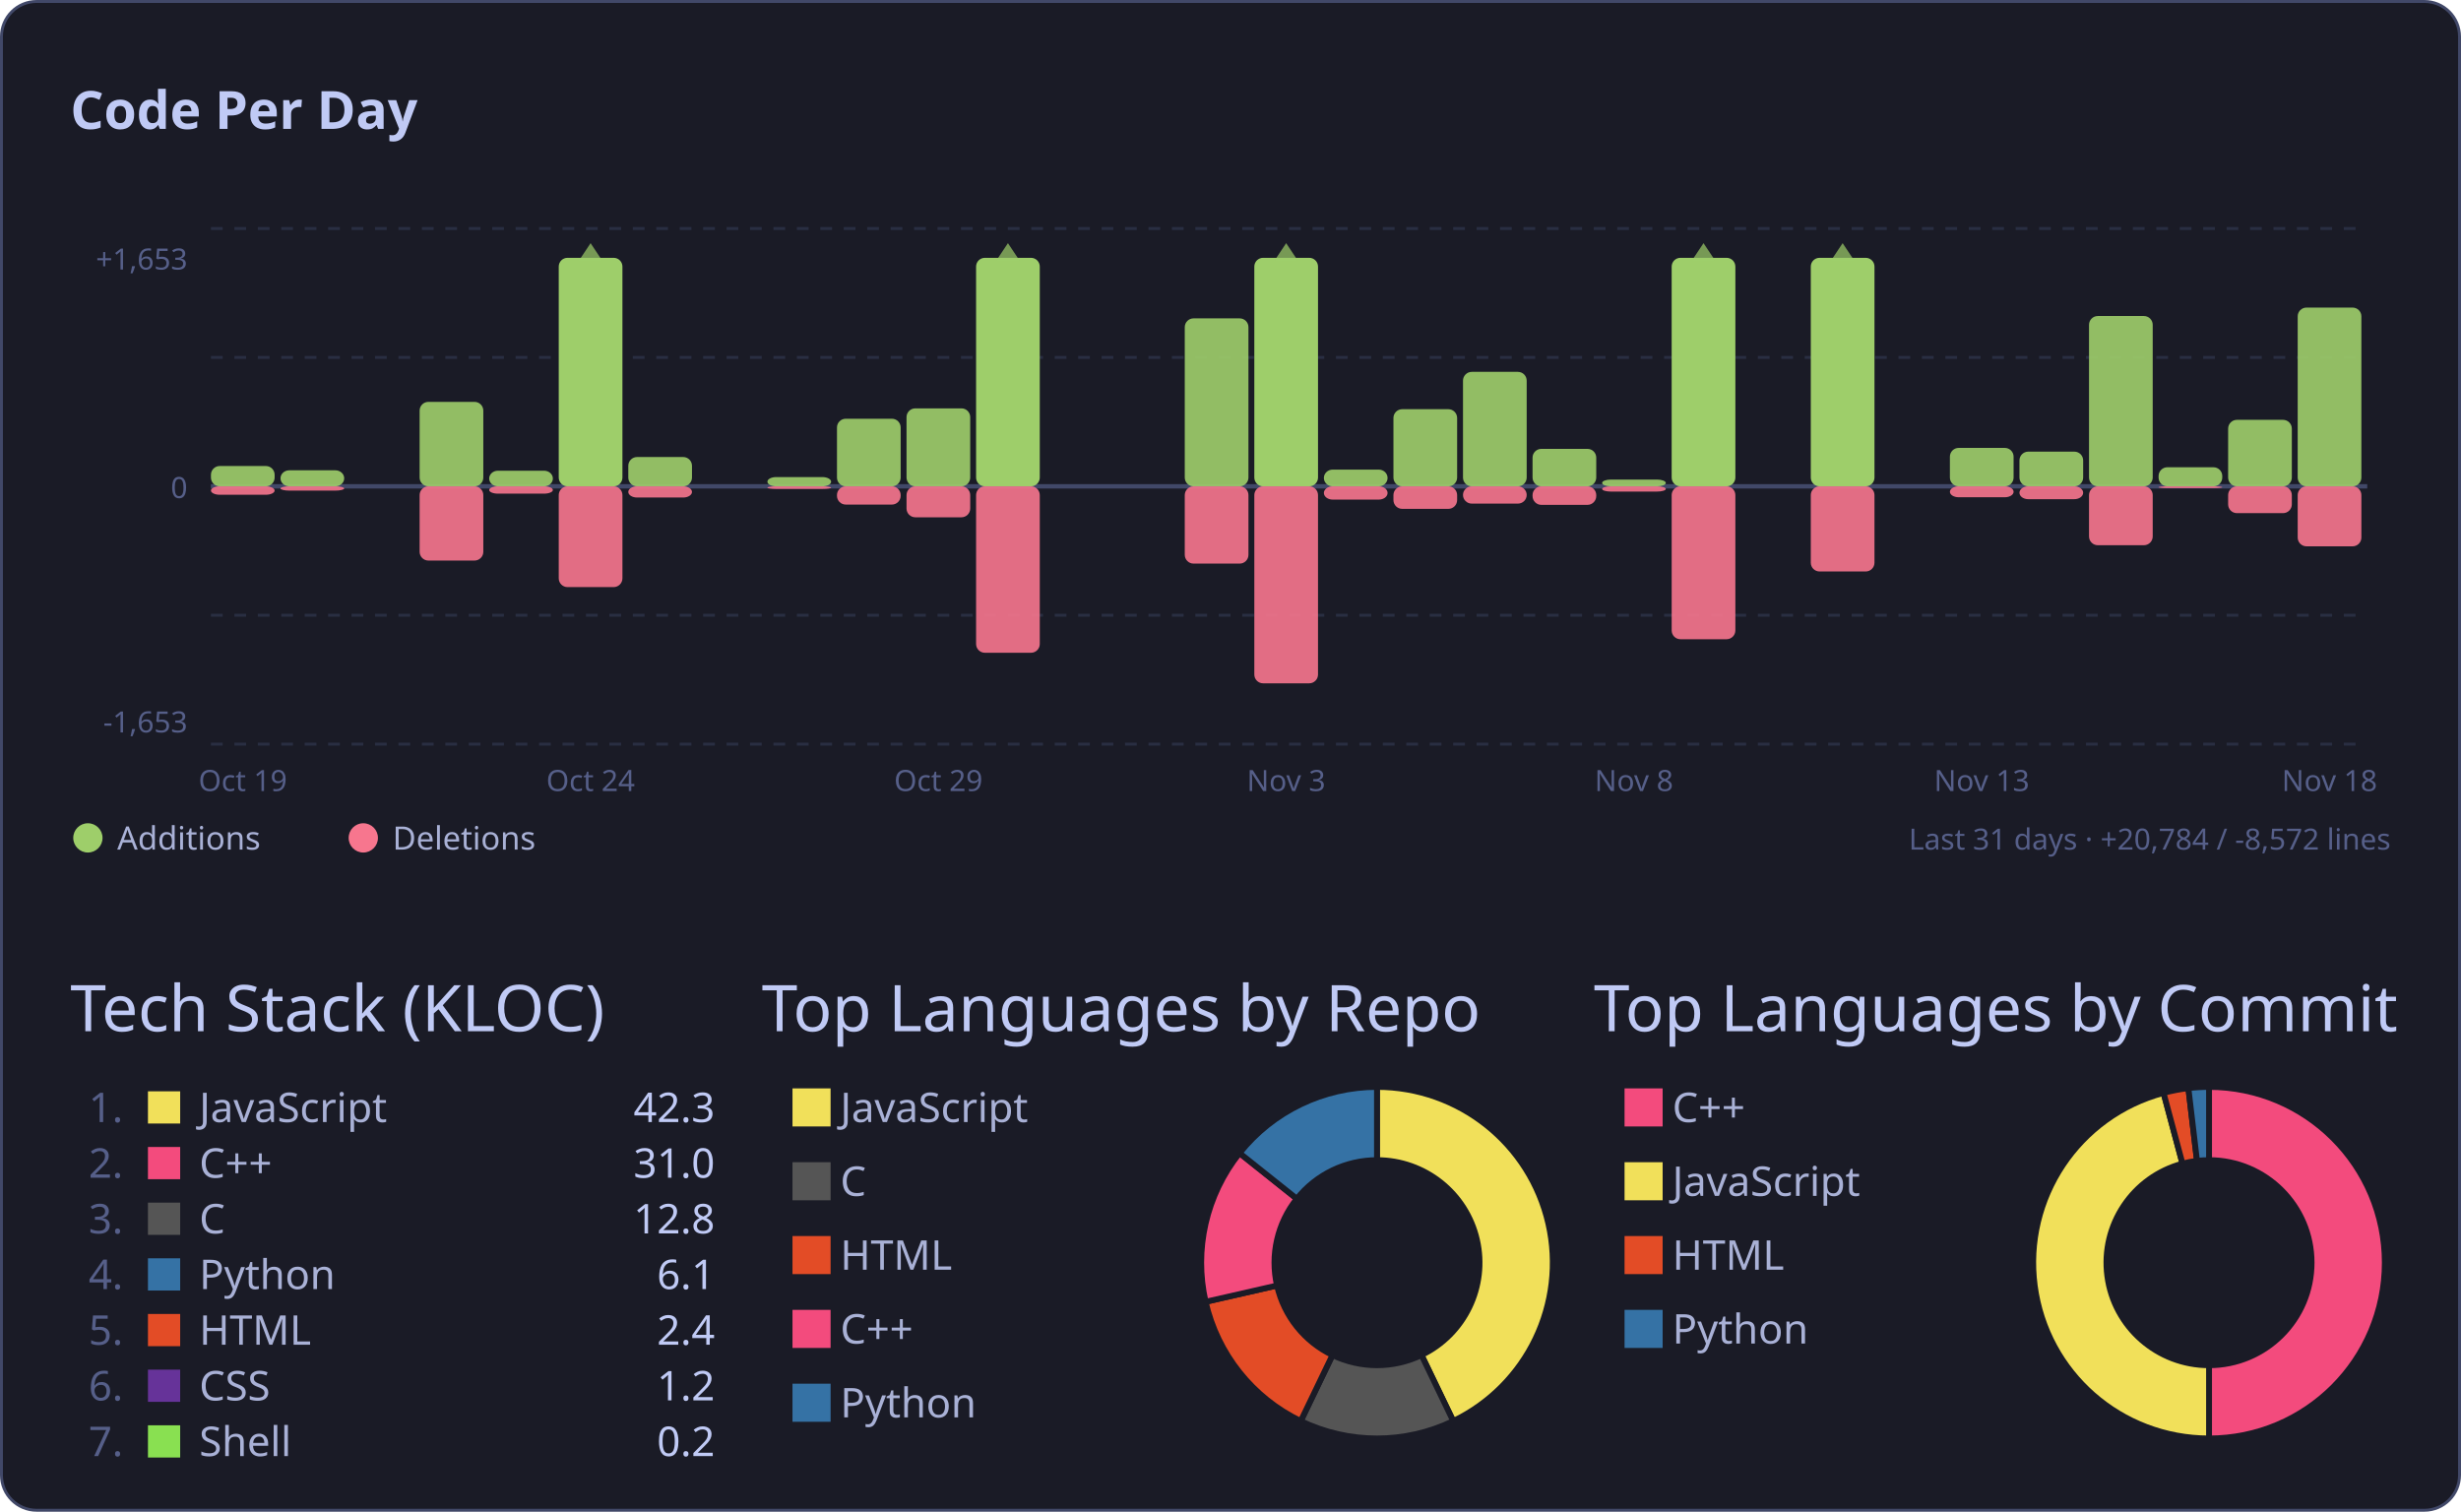
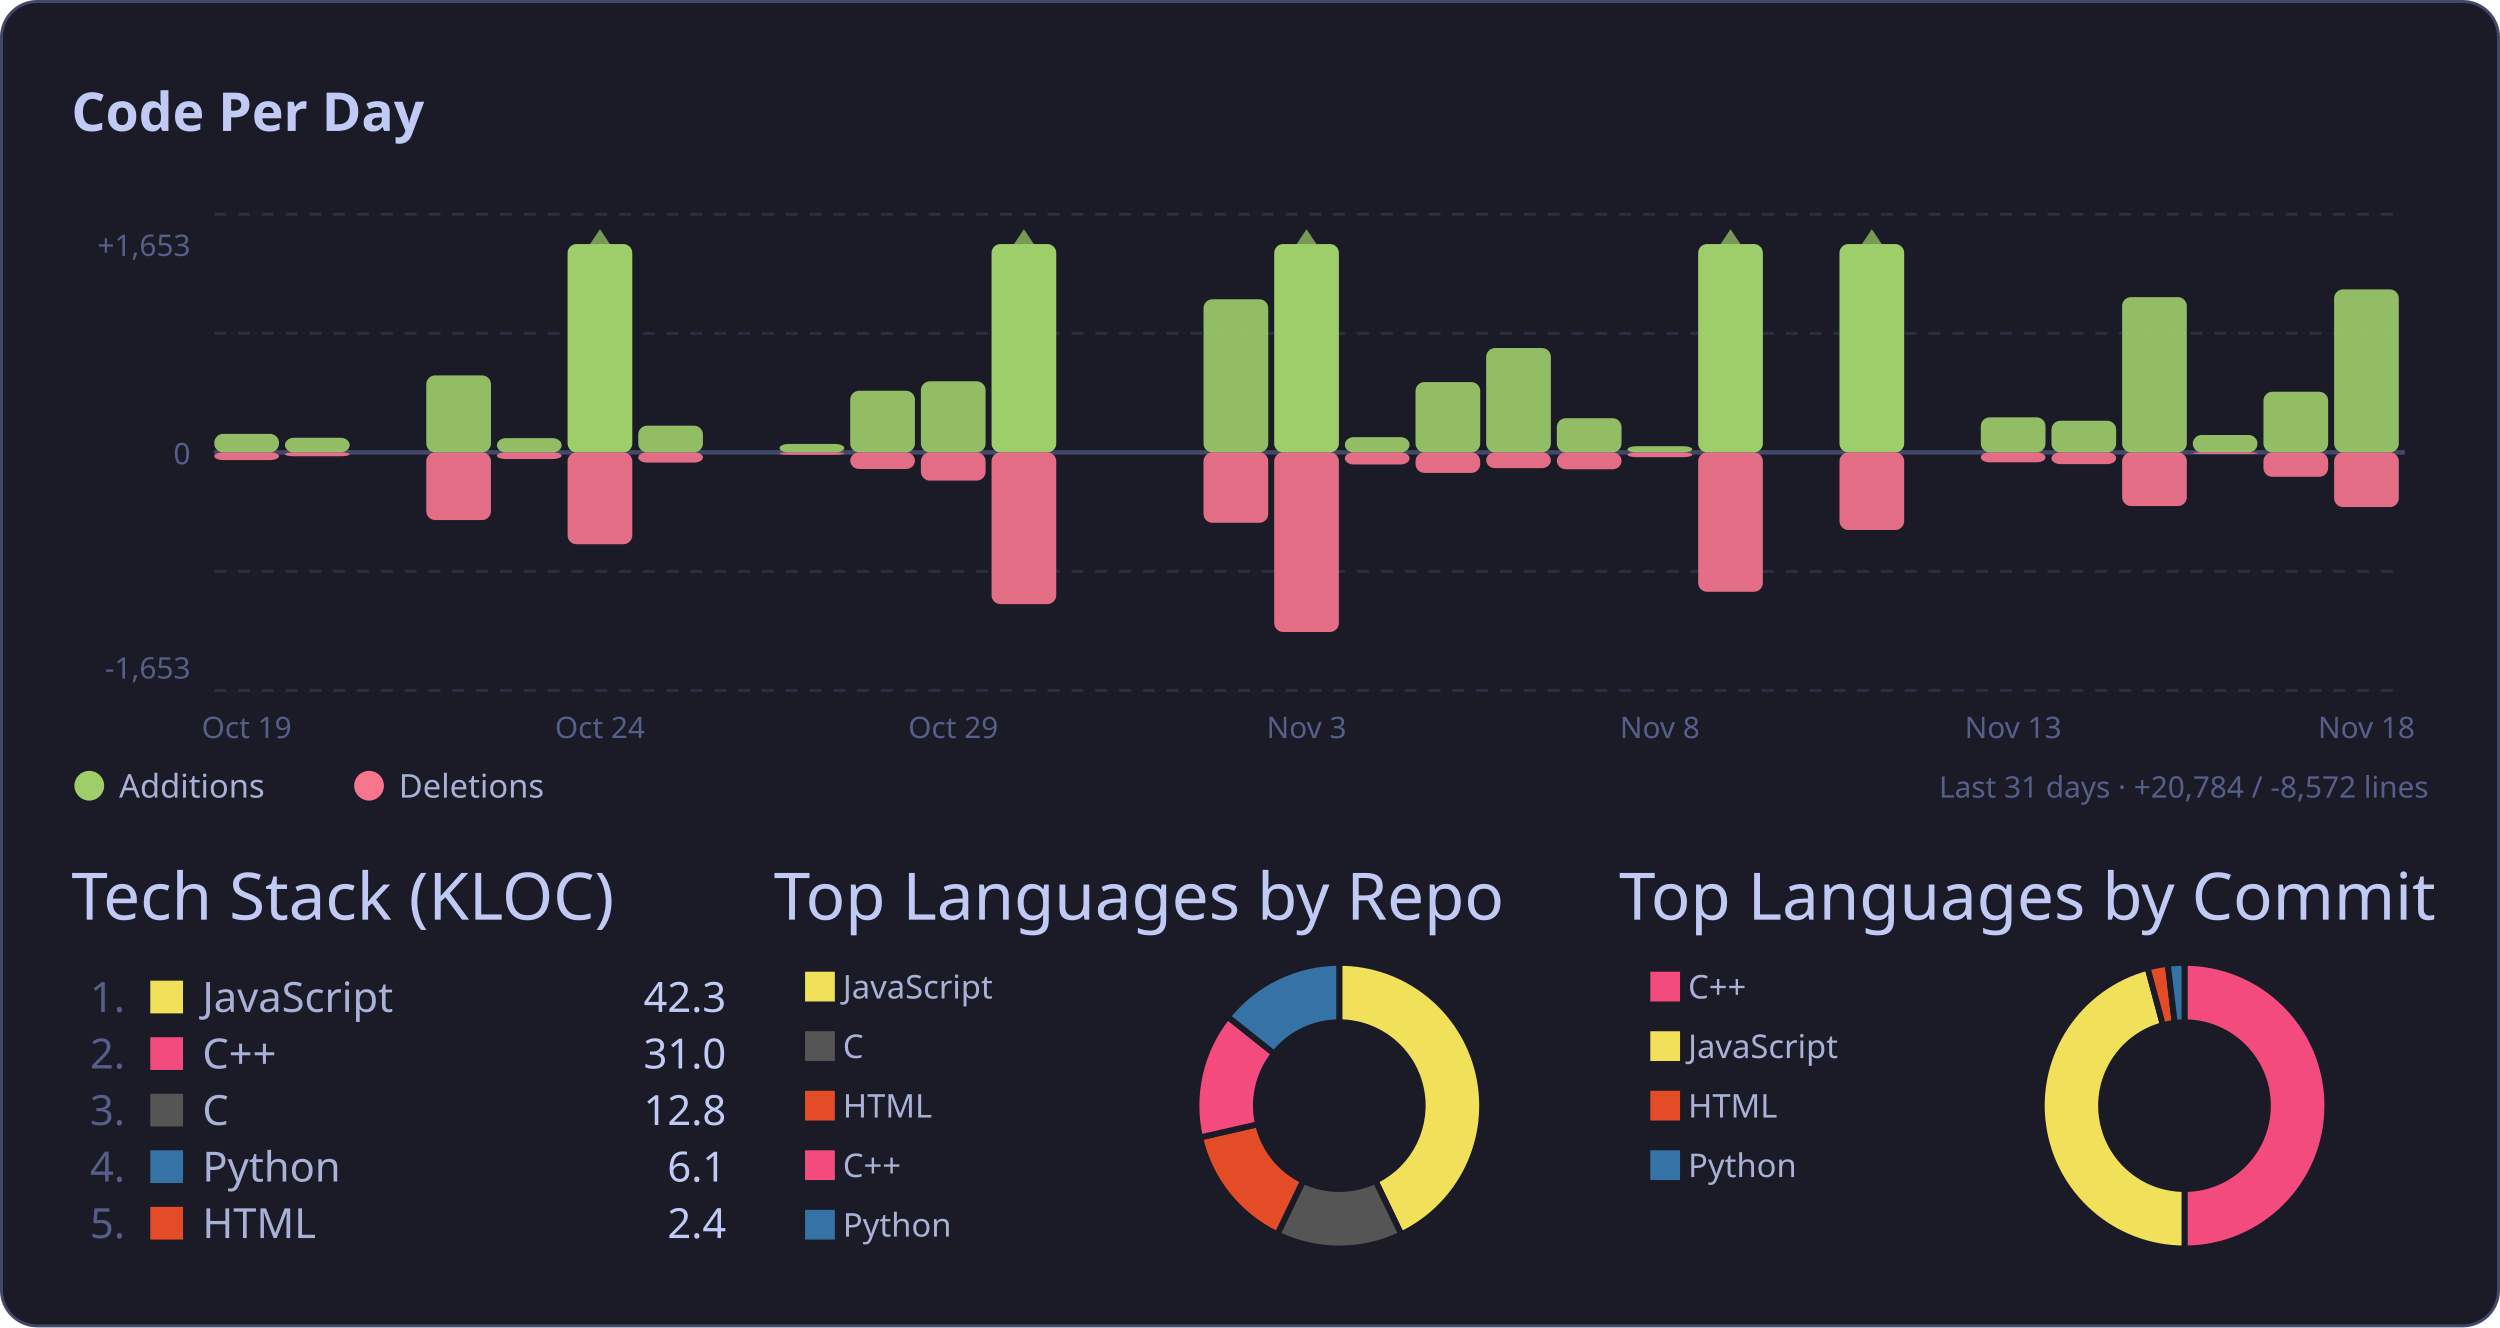
- <svg xmlns="http://www.w3.org/2000/svg" width="840" height="516" viewBox="0 0 840 516">
+ <svg xmlns="http://www.w3.org/2000/svg" width="840" height="446" viewBox="0 0 840 446">
  <style>
      @keyframes fadeInUp {
        from { opacity: 0; transform: translateY(12px); }
        to   { opacity: 1; transform: translateY(0); }
      }
      .cpd-header  { animation: fadeInUp 0.5s ease both; }
      .cpd-chart   { animation: fadeInUp 0.5s ease 0.15s both; }
      .cpd-legend  { animation: fadeInUp 0.5s ease 0.3s both; }
      .cpd-stack   { animation: fadeInUp 0.5s ease 0.45s both; }
    </style>
-   <rect x="0.5" y="0.5" width="839" height="515" rx="12" fill="#1a1b26" stroke="#414868" stroke-width="1" />
+   <rect x="0.5" y="0.5" width="839" height="445" rx="12" fill="#1a1b26" stroke="#414868" stroke-width="1" />
  <g class="cpd-header">
    <text x="24" y="44" fill="#c0caf5" font-size="18" font-family="'Segoe UI', sans-serif" font-weight="700">Code Per Day</text>
  </g>
  <g class="cpd-chart">
-     <line x1="72" y1="78" x2="808" y2="78" stroke="#292e42" stroke-width="1" stroke-dasharray="4,4" />
-     <line x1="72" y1="122" x2="808" y2="122" stroke="#292e42" stroke-width="1" stroke-dasharray="4,4" />
-     <line x1="72" y1="166" x2="808" y2="166" stroke="#292e42" stroke-width="1" stroke-dasharray="4,4" />
-     <line x1="72" y1="210" x2="808" y2="210" stroke="#292e42" stroke-width="1" stroke-dasharray="4,4" />
-     <line x1="72" y1="254" x2="808" y2="254" stroke="#292e42" stroke-width="1" stroke-dasharray="4,4" />
-     <line x1="72" y1="166" x2="808" y2="166" stroke="#414868" stroke-width="1.5" />
-     <text x="64" y="92" fill="#565f89" font-size="10" font-family="'Segoe UI', sans-serif" text-anchor="end">+1,653</text>
-     <text x="64" y="250" fill="#565f89" font-size="10" font-family="'Segoe UI', sans-serif" text-anchor="end">-1,653</text>
-     <text x="64" y="170" fill="#565f89" font-size="10" font-family="'Segoe UI', sans-serif" text-anchor="end">0</text>
-     <rect x="72" y="159.064" width="21.742" height="6.936" fill="#9ece6a" rx="3" opacity="0.9" />
-     <rect x="72" y="166" width="21.742" height="2.878" fill="#f7768e" rx="3" opacity="0.9" />
-     <rect x="95.742" y="160.526" width="21.742" height="5.474" fill="#9ece6a" rx="3" opacity="0.9" />
-     <rect x="95.742" y="166" width="21.742" height="1.463" fill="#f7768e" rx="3" opacity="0.9" />
-     <rect x="143.226" y="137.169" width="21.742" height="28.831" fill="#9ece6a" rx="3" opacity="0.9" />
-     <rect x="143.226" y="166" width="21.742" height="25.339" fill="#f7768e" rx="3" opacity="0.9" />
-     <rect x="166.968" y="160.668" width="21.742" height="5.332" fill="#9ece6a" rx="3" opacity="0.9" />
-     <rect x="166.968" y="166" width="21.742" height="2.501" fill="#f7768e" rx="3" opacity="0.9" />
-     <rect x="190.71" y="88" width="21.742" height="78" fill="#9ece6a" rx="3" opacity="1" />
-     <polygon points="197.581,89 205.581,89 201.581,83" fill="#9ece6a" opacity="0.7" />
-     <rect x="190.71" y="166" width="21.742" height="34.399" fill="#f7768e" rx="3" opacity="0.9" />
-     <rect x="214.452" y="155.996" width="21.742" height="10.004" fill="#9ece6a" rx="3" opacity="0.9" />
-     <rect x="214.452" y="166" width="21.742" height="3.822" fill="#f7768e" rx="3" opacity="0.9" />
-     <rect x="261.935" y="162.838" width="21.742" height="3.162" fill="#9ece6a" rx="3" opacity="0.9" />
-     <rect x="261.935" y="166" width="21.742" height="0.897" fill="#f7768e" rx="3" opacity="0.9" />
-     <rect x="285.677" y="142.926" width="21.742" height="23.074" fill="#9ece6a" rx="3" opacity="0.9" />
-     <rect x="285.677" y="166" width="21.742" height="6.229" fill="#f7768e" rx="3" opacity="0.9" />
-     <rect x="309.419" y="139.387" width="21.742" height="26.613" fill="#9ece6a" rx="3" opacity="0.9" />
-     <rect x="309.419" y="166" width="21.742" height="10.57" fill="#f7768e" rx="3" opacity="0.9" />
-     <rect x="333.161" y="88" width="21.742" height="78" fill="#9ece6a" rx="3" opacity="1" />
-     <polygon points="340.032,89 348.032,89 344.032,83" fill="#9ece6a" opacity="0.7" />
-     <rect x="333.161" y="166" width="21.742" height="56.813" fill="#f7768e" rx="3" opacity="0.9" />
-     <rect x="404.387" y="108.668" width="21.742" height="57.332" fill="#9ece6a" rx="3" opacity="0.9" />
-     <rect x="404.387" y="166" width="21.742" height="26.377" fill="#f7768e" rx="3" opacity="0.9" />
-     <rect x="428.129" y="88" width="21.742" height="78" fill="#9ece6a" rx="3" opacity="1" />
-     <polygon points="435,89 443,89 439,83" fill="#9ece6a" opacity="0.7" />
-     <rect x="428.129" y="166" width="21.742" height="67.241" fill="#f7768e" rx="3" opacity="0.9" />
-     <rect x="451.871" y="160.29" width="21.742" height="5.71" fill="#9ece6a" rx="3" opacity="0.9" />
-     <rect x="451.871" y="166" width="21.742" height="4.53" fill="#f7768e" rx="3" opacity="0.9" />
-     <rect x="475.613" y="139.67" width="21.742" height="26.33" fill="#9ece6a" rx="3" opacity="0.9" />
-     <rect x="475.613" y="166" width="21.742" height="7.691" fill="#f7768e" rx="3" opacity="0.9" />
-     <rect x="499.355" y="126.929" width="21.742" height="39.071" fill="#9ece6a" rx="3" opacity="0.9" />
-     <rect x="499.355" y="166" width="21.742" height="5.898" fill="#f7768e" rx="3" opacity="0.9" />
-     <rect x="523.097" y="153.212" width="21.742" height="12.788" fill="#9ece6a" rx="3" opacity="0.9" />
-     <rect x="523.097" y="166" width="21.742" height="6.323" fill="#f7768e" rx="3" opacity="0.9" />
-     <rect x="546.839" y="163.688" width="21.742" height="2.312" fill="#9ece6a" rx="3" opacity="0.9" />
-     <rect x="546.839" y="166" width="21.742" height="1.793" fill="#f7768e" rx="3" opacity="0.9" />
-     <rect x="570.581" y="88" width="21.742" height="78" fill="#9ece6a" rx="3" opacity="1" />
-     <polygon points="577.452,89 585.452,89 581.452,83" fill="#9ece6a" opacity="0.7" />
-     <rect x="570.581" y="166" width="21.742" height="52.189" fill="#f7768e" rx="3" opacity="0.9" />
-     <rect x="618.065" y="88" width="21.742" height="78" fill="#9ece6a" rx="3" opacity="1" />
-     <polygon points="624.935,89 632.935,89 628.935,83" fill="#9ece6a" opacity="0.7" />
-     <rect x="618.065" y="166" width="21.742" height="29.067" fill="#f7768e" rx="3" opacity="0.9" />
-     <rect x="665.548" y="152.882" width="21.742" height="13.118" fill="#9ece6a" rx="3" opacity="0.9" />
-     <rect x="665.548" y="166" width="21.742" height="3.728" fill="#f7768e" rx="3" opacity="0.9" />
-     <rect x="689.29" y="154.156" width="21.742" height="11.844" fill="#9ece6a" rx="3" opacity="0.9" />
-     <rect x="689.29" y="166" width="21.742" height="4.388" fill="#f7768e" rx="3" opacity="0.9" />
-     <rect x="713.032" y="107.866" width="21.742" height="58.134" fill="#9ece6a" rx="3" opacity="0.9" />
-     <rect x="713.032" y="166" width="21.742" height="20.102" fill="#f7768e" rx="3" opacity="0.9" />
-     <rect x="736.774" y="159.488" width="21.742" height="6.512" fill="#9ece6a" rx="3" opacity="0.9" />
-     <rect x="736.774" y="166" width="21.742" height="0.613" fill="#f7768e" rx="3" opacity="0.9" />
-     <rect x="760.516" y="143.303" width="21.742" height="22.697" fill="#9ece6a" rx="3" opacity="0.9" />
-     <rect x="760.516" y="166" width="21.742" height="9.154" fill="#f7768e" rx="3" opacity="0.9" />
-     <rect x="784.258" y="104.987" width="21.742" height="61.013" fill="#9ece6a" rx="3" opacity="0.9" />
-     <rect x="784.258" y="166" width="21.742" height="20.479" fill="#f7768e" rx="3" opacity="0.9" />
-     <text x="82.871" y="270" fill="#565f89" font-size="10" font-family="'Segoe UI', sans-serif" text-anchor="middle">Oct 19</text>
-     <text x="201.581" y="270" fill="#565f89" font-size="10" font-family="'Segoe UI', sans-serif" text-anchor="middle">Oct 24</text>
-     <text x="320.29" y="270" fill="#565f89" font-size="10" font-family="'Segoe UI', sans-serif" text-anchor="middle">Oct 29</text>
-     <text x="439" y="270" fill="#565f89" font-size="10" font-family="'Segoe UI', sans-serif" text-anchor="middle">Nov 3</text>
-     <text x="557.71" y="270" fill="#565f89" font-size="10" font-family="'Segoe UI', sans-serif" text-anchor="middle">Nov 8</text>
-     <text x="676.419" y="270" fill="#565f89" font-size="10" font-family="'Segoe UI', sans-serif" text-anchor="middle">Nov 13</text>
-     <text x="795.129" y="270" fill="#565f89" font-size="10" font-family="'Segoe UI', sans-serif" text-anchor="middle">Nov 18</text>
+     <line x1="72" y1="72" x2="808" y2="72" stroke="#292e42" stroke-width="1" stroke-dasharray="4,4" />
+     <line x1="72" y1="112" x2="808" y2="112" stroke="#292e42" stroke-width="1" stroke-dasharray="4,4" />
+     <line x1="72" y1="152" x2="808" y2="152" stroke="#292e42" stroke-width="1" stroke-dasharray="4,4" />
+     <line x1="72" y1="192" x2="808" y2="192" stroke="#292e42" stroke-width="1" stroke-dasharray="4,4" />
+     <line x1="72" y1="232" x2="808" y2="232" stroke="#292e42" stroke-width="1" stroke-dasharray="4,4" />
+     <line x1="72" y1="152" x2="808" y2="152" stroke="#414868" stroke-width="1.5" />
+     <text x="64" y="86" fill="#565f89" font-size="10" font-family="'Segoe UI', sans-serif" text-anchor="end">+1,653</text>
+     <text x="64" y="228" fill="#565f89" font-size="10" font-family="'Segoe UI', sans-serif" text-anchor="end">-1,653</text>
+     <text x="64" y="156" fill="#565f89" font-size="10" font-family="'Segoe UI', sans-serif" text-anchor="end">0</text>
+     <rect x="72" y="145.775" width="21.742" height="6.225" fill="#9ece6a" rx="3" opacity="0.9" />
+     <rect x="72" y="152" width="21.742" height="2.583" fill="#f7768e" rx="3" opacity="0.9" />
+     <rect x="95.742" y="147.088" width="21.742" height="4.912" fill="#9ece6a" rx="3" opacity="0.9" />
+     <rect x="95.742" y="152" width="21.742" height="1.313" fill="#f7768e" rx="3" opacity="0.9" />
+     <rect x="143.226" y="126.126" width="21.742" height="25.874" fill="#9ece6a" rx="3" opacity="0.9" />
+     <rect x="143.226" y="152" width="21.742" height="22.74" fill="#f7768e" rx="3" opacity="0.9" />
+     <rect x="166.968" y="147.215" width="21.742" height="4.785" fill="#9ece6a" rx="3" opacity="0.9" />
+     <rect x="166.968" y="152" width="21.742" height="2.244" fill="#f7768e" rx="3" opacity="0.9" />
+     <rect x="190.71" y="82" width="21.742" height="70" fill="#9ece6a" rx="3" opacity="1" />
+     <polygon points="197.581,83 205.581,83 201.581,77" fill="#9ece6a" opacity="0.7" />
+     <rect x="190.71" y="152" width="21.742" height="30.871" fill="#f7768e" rx="3" opacity="0.9" />
+     <rect x="214.452" y="143.022" width="21.742" height="8.978" fill="#9ece6a" rx="3" opacity="0.9" />
+     <rect x="214.452" y="152" width="21.742" height="3.43" fill="#f7768e" rx="3" opacity="0.9" />
+     <rect x="261.935" y="149.163" width="21.742" height="2.837" fill="#9ece6a" rx="3" opacity="0.9" />
+     <rect x="261.935" y="152" width="21.742" height="0.805" fill="#f7768e" rx="3" opacity="0.9" />
+     <rect x="285.677" y="131.292" width="21.742" height="20.708" fill="#9ece6a" rx="3" opacity="0.9" />
+     <rect x="285.677" y="152" width="21.742" height="5.59" fill="#f7768e" rx="3" opacity="0.9" />
+     <rect x="309.419" y="128.116" width="21.742" height="23.884" fill="#9ece6a" rx="3" opacity="0.9" />
+     <rect x="309.419" y="152" width="21.742" height="9.486" fill="#f7768e" rx="3" opacity="0.9" />
+     <rect x="333.161" y="82" width="21.742" height="70" fill="#9ece6a" rx="3" opacity="1" />
+     <polygon points="340.032,83 348.032,83 344.032,77" fill="#9ece6a" opacity="0.7" />
+     <rect x="333.161" y="152" width="21.742" height="50.986" fill="#f7768e" rx="3" opacity="0.9" />
+     <rect x="404.387" y="100.548" width="21.742" height="51.452" fill="#9ece6a" rx="3" opacity="0.9" />
+     <rect x="404.387" y="152" width="21.742" height="23.672" fill="#f7768e" rx="3" opacity="0.9" />
+     <rect x="428.129" y="82" width="21.742" height="70" fill="#9ece6a" rx="3" opacity="1" />
+     <polygon points="435,83 443,83 439,77" fill="#9ece6a" opacity="0.7" />
+     <rect x="428.129" y="152" width="21.742" height="60.345" fill="#f7768e" rx="3" opacity="0.9" />
+     <rect x="451.871" y="146.876" width="21.742" height="5.124" fill="#9ece6a" rx="3" opacity="0.9" />
+     <rect x="451.871" y="152" width="21.742" height="4.065" fill="#f7768e" rx="3" opacity="0.9" />
+     <rect x="475.613" y="128.37" width="21.742" height="23.63" fill="#9ece6a" rx="3" opacity="0.9" />
+     <rect x="475.613" y="152" width="21.742" height="6.903" fill="#f7768e" rx="3" opacity="0.9" />
+     <rect x="499.355" y="116.936" width="21.742" height="35.064" fill="#9ece6a" rx="3" opacity="0.9" />
+     <rect x="499.355" y="152" width="21.742" height="5.293" fill="#f7768e" rx="3" opacity="0.9" />
+     <rect x="523.097" y="140.524" width="21.742" height="11.476" fill="#9ece6a" rx="3" opacity="0.9" />
+     <rect x="523.097" y="152" width="21.742" height="5.675" fill="#f7768e" rx="3" opacity="0.9" />
+     <rect x="546.839" y="149.925" width="21.742" height="2.075" fill="#9ece6a" rx="3" opacity="0.9" />
+     <rect x="546.839" y="152" width="21.742" height="1.609" fill="#f7768e" rx="3" opacity="0.9" />
+     <rect x="570.581" y="82" width="21.742" height="70" fill="#9ece6a" rx="3" opacity="1" />
+     <polygon points="577.452,83 585.452,83 581.452,77" fill="#9ece6a" opacity="0.7" />
+     <rect x="570.581" y="152" width="21.742" height="46.836" fill="#f7768e" rx="3" opacity="0.9" />
+     <rect x="618.065" y="82" width="21.742" height="70" fill="#9ece6a" rx="3" opacity="1" />
+     <polygon points="624.935,83 632.935,83 628.935,77" fill="#9ece6a" opacity="0.7" />
+     <rect x="618.065" y="152" width="21.742" height="26.086" fill="#f7768e" rx="3" opacity="0.9" />
+     <rect x="665.548" y="140.227" width="21.742" height="11.773" fill="#9ece6a" rx="3" opacity="0.9" />
+     <rect x="665.548" y="152" width="21.742" height="3.345" fill="#f7768e" rx="3" opacity="0.9" />
+     <rect x="689.29" y="141.371" width="21.742" height="10.629" fill="#9ece6a" rx="3" opacity="0.9" />
+     <rect x="689.29" y="152" width="21.742" height="3.938" fill="#f7768e" rx="3" opacity="0.9" />
+     <rect x="713.032" y="99.828" width="21.742" height="52.172" fill="#9ece6a" rx="3" opacity="0.9" />
+     <rect x="713.032" y="152" width="21.742" height="18.04" fill="#f7768e" rx="3" opacity="0.9" />
+     <rect x="736.774" y="146.156" width="21.742" height="5.844" fill="#9ece6a" rx="3" opacity="0.9" />
+     <rect x="736.774" y="152" width="21.742" height="0.551" fill="#f7768e" rx="3" opacity="0.9" />
+     <rect x="760.516" y="131.631" width="21.742" height="20.369" fill="#9ece6a" rx="3" opacity="0.9" />
+     <rect x="760.516" y="152" width="21.742" height="8.215" fill="#f7768e" rx="3" opacity="0.9" />
+     <rect x="784.258" y="97.245" width="21.742" height="54.755" fill="#9ece6a" rx="3" opacity="0.9" />
+     <rect x="784.258" y="152" width="21.742" height="18.379" fill="#f7768e" rx="3" opacity="0.9" />
+     <text x="82.871" y="248" fill="#565f89" font-size="10" font-family="'Segoe UI', sans-serif" text-anchor="middle">Oct 19</text>
+     <text x="201.581" y="248" fill="#565f89" font-size="10" font-family="'Segoe UI', sans-serif" text-anchor="middle">Oct 24</text>
+     <text x="320.29" y="248" fill="#565f89" font-size="10" font-family="'Segoe UI', sans-serif" text-anchor="middle">Oct 29</text>
+     <text x="439" y="248" fill="#565f89" font-size="10" font-family="'Segoe UI', sans-serif" text-anchor="middle">Nov 3</text>
+     <text x="557.71" y="248" fill="#565f89" font-size="10" font-family="'Segoe UI', sans-serif" text-anchor="middle">Nov 8</text>
+     <text x="676.419" y="248" fill="#565f89" font-size="10" font-family="'Segoe UI', sans-serif" text-anchor="middle">Nov 13</text>
+     <text x="795.129" y="248" fill="#565f89" font-size="10" font-family="'Segoe UI', sans-serif" text-anchor="middle">Nov 18</text>
  </g>
  <g class="cpd-legend">
-     <circle cx="30" cy="286" r="5" fill="#9ece6a" />
-     <text x="40" y="290" fill="#a9b1d6" font-size="11" font-family="'Segoe UI', sans-serif">Additions</text>
-     <circle cx="124" cy="286" r="5" fill="#f7768e" />
-     <text x="134" y="290" fill="#a9b1d6" font-size="11" font-family="'Segoe UI', sans-serif">Deletions</text>
-     <text x="816" y="290" fill="#565f89" font-size="10" font-family="'Segoe UI', sans-serif" text-anchor="end">Last 31 days · +20,784 / -8,572 lines</text>
+     <circle cx="30" cy="264" r="5" fill="#9ece6a" />
+     <text x="40" y="268" fill="#a9b1d6" font-size="11" font-family="'Segoe UI', sans-serif">Additions</text>
+     <circle cx="124" cy="264" r="5" fill="#f7768e" />
+     <text x="134" y="268" fill="#a9b1d6" font-size="11" font-family="'Segoe UI', sans-serif">Deletions</text>
+     <text x="816" y="268" fill="#565f89" font-size="10" font-family="'Segoe UI', sans-serif" text-anchor="end">Last 31 days · +20,784 / -8,572 lines</text>
  </g>
  <g class="cpd-stack">
-     <text x="24" y="352" fill="#c0caf5" font-size="22" font-family="'Segoe UI', Ubuntu, 'Helvetica Neue', sans-serif">Tech Stack (KLOC)</text>
-     <text x="42" y="383" fill="#565f89" font-size="14" text-anchor="end" font-family="'Segoe UI', Ubuntu, 'Helvetica Neue', sans-serif">1.</text>
-     <rect x="50" y="372" width="12" height="12" fill="#f1e05a" stroke="#1a1b26" stroke-width="1" />
-     <text x="68" y="383" fill="#a9b1d6" font-size="14" font-family="'Segoe UI', Ubuntu, 'Helvetica Neue', sans-serif">JavaScript</text>
-     <text x="244" y="383" fill="#c0caf5" font-size="14" text-anchor="end" font-family="'Segoe UI', Ubuntu, 'Helvetica Neue', sans-serif">42.3</text>
-     <text x="42" y="402" fill="#565f89" font-size="14" text-anchor="end" font-family="'Segoe UI', Ubuntu, 'Helvetica Neue', sans-serif">2.</text>
-     <rect x="50" y="391" width="12" height="12" fill="#f34b7d" stroke="#1a1b26" stroke-width="1" />
-     <text x="68" y="402" fill="#a9b1d6" font-size="14" font-family="'Segoe UI', Ubuntu, 'Helvetica Neue', sans-serif">C++</text>
-     <text x="244" y="402" fill="#c0caf5" font-size="14" text-anchor="end" font-family="'Segoe UI', Ubuntu, 'Helvetica Neue', sans-serif">31.0</text>
-     <text x="42" y="421" fill="#565f89" font-size="14" text-anchor="end" font-family="'Segoe UI', Ubuntu, 'Helvetica Neue', sans-serif">3.</text>
-     <rect x="50" y="410" width="12" height="12" fill="#555555" stroke="#1a1b26" stroke-width="1" />
-     <text x="68" y="421" fill="#a9b1d6" font-size="14" font-family="'Segoe UI', Ubuntu, 'Helvetica Neue', sans-serif">C</text>
-     <text x="244" y="421" fill="#c0caf5" font-size="14" text-anchor="end" font-family="'Segoe UI', Ubuntu, 'Helvetica Neue', sans-serif">12.8</text>
-     <text x="42" y="440" fill="#565f89" font-size="14" text-anchor="end" font-family="'Segoe UI', Ubuntu, 'Helvetica Neue', sans-serif">4.</text>
-     <rect x="50" y="429" width="12" height="12" fill="#3572A5" stroke="#1a1b26" stroke-width="1" />
-     <text x="68" y="440" fill="#a9b1d6" font-size="14" font-family="'Segoe UI', Ubuntu, 'Helvetica Neue', sans-serif">Python</text>
-     <text x="244" y="440" fill="#c0caf5" font-size="14" text-anchor="end" font-family="'Segoe UI', Ubuntu, 'Helvetica Neue', sans-serif">6.1</text>
-     <text x="42" y="459" fill="#565f89" font-size="14" text-anchor="end" font-family="'Segoe UI', Ubuntu, 'Helvetica Neue', sans-serif">5.</text>
-     <rect x="50" y="448" width="12" height="12" fill="#e34c26" stroke="#1a1b26" stroke-width="1" />
-     <text x="68" y="459" fill="#a9b1d6" font-size="14" font-family="'Segoe UI', Ubuntu, 'Helvetica Neue', sans-serif">HTML</text>
-     <text x="244" y="459" fill="#c0caf5" font-size="14" text-anchor="end" font-family="'Segoe UI', Ubuntu, 'Helvetica Neue', sans-serif">2.4</text>
-     <text x="42" y="478" fill="#565f89" font-size="14" text-anchor="end" font-family="'Segoe UI', Ubuntu, 'Helvetica Neue', sans-serif">6.</text>
-     <rect x="50" y="467" width="12" height="12" fill="#663399" stroke="#1a1b26" stroke-width="1" />
-     <text x="68" y="478" fill="#a9b1d6" font-size="14" font-family="'Segoe UI', Ubuntu, 'Helvetica Neue', sans-serif">CSS</text>
-     <text x="244" y="478" fill="#c0caf5" font-size="14" text-anchor="end" font-family="'Segoe UI', Ubuntu, 'Helvetica Neue', sans-serif">1.2</text>
-     <text x="42" y="497" fill="#565f89" font-size="14" text-anchor="end" font-family="'Segoe UI', Ubuntu, 'Helvetica Neue', sans-serif">7.</text>
-     <rect x="50" y="486" width="12" height="12" fill="#89e051" stroke="#1a1b26" stroke-width="1" />
-     <text x="68" y="497" fill="#a9b1d6" font-size="14" font-family="'Segoe UI', Ubuntu, 'Helvetica Neue', sans-serif">Shell</text>
-     <text x="244" y="497" fill="#c0caf5" font-size="14" text-anchor="end" font-family="'Segoe UI', Ubuntu, 'Helvetica Neue', sans-serif">0.2</text>
-     <text x="260" y="352" fill="#c0caf5" font-size="22" font-family="'Segoe UI', Ubuntu, 'Helvetica Neue', sans-serif">Top Languages by Repo</text>
-     <rect x="270" y="371.0" width="14" height="14" fill="#f1e05a" stroke="#1a1b26" stroke-width="1" />
-     <text x="286.8" y="383.0" fill="#a9b1d6" font-size="14" font-family="'Segoe UI', Ubuntu, 'Helvetica Neue', sans-serif">JavaScript</text>
-     <rect x="270" y="396.2" width="14" height="14" fill="#555555" stroke="#1a1b26" stroke-width="1" />
-     <text x="286.8" y="408.2" fill="#a9b1d6" font-size="14" font-family="'Segoe UI', Ubuntu, 'Helvetica Neue', sans-serif">C</text>
-     <rect x="270" y="421.4" width="14" height="14" fill="#e34c26" stroke="#1a1b26" stroke-width="1" />
-     <text x="286.8" y="433.4" fill="#a9b1d6" font-size="14" font-family="'Segoe UI', Ubuntu, 'Helvetica Neue', sans-serif">HTML</text>
-     <rect x="270" y="446.6" width="14" height="14" fill="#f34b7d" stroke="#1a1b26" stroke-width="1" />
-     <text x="286.8" y="458.6" fill="#a9b1d6" font-size="14" font-family="'Segoe UI', Ubuntu, 'Helvetica Neue', sans-serif">C++</text>
-     <rect x="270" y="471.8" width="14" height="14" fill="#3572A5" stroke="#1a1b26" stroke-width="1" />
-     <text x="286.8" y="483.8" fill="#a9b1d6" font-size="14" font-family="'Segoe UI', Ubuntu, 'Helvetica Neue', sans-serif">Python</text>
-     <path d="M470.00,371.00A60,60,0,0,1,496.03,485.06L485.19,462.53A35,35,0,0,0,470.00,396.00Z" fill="#f1e05a" stroke="#1a1b26" stroke-width="2" />
-     <path d="M496.03,485.06A60,60,0,0,1,443.97,485.06L454.81,462.53A35,35,0,0,0,485.19,462.53Z" fill="#555555" stroke="#1a1b26" stroke-width="2" />
-     <path d="M443.97,485.06A60,60,0,0,1,411.50,444.35L435.88,438.79A35,35,0,0,0,454.81,462.53Z" fill="#e34c26" stroke="#1a1b26" stroke-width="2" />
-     <path d="M411.50,444.35A60,60,0,0,1,423.09,393.59L442.64,409.18A35,35,0,0,0,435.88,438.79Z" fill="#f34b7d" stroke="#1a1b26" stroke-width="2" />
-     <path d="M423.09,393.59A60,60,0,0,1,470.00,371.00L470.00,396.00A35,35,0,0,0,442.64,409.18Z" fill="#3572A5" stroke="#1a1b26" stroke-width="2" />
-     <text x="544" y="352" fill="#c0caf5" font-size="22" font-family="'Segoe UI', Ubuntu, 'Helvetica Neue', sans-serif">Top Languages by Commit</text>
-     <rect x="554" y="371.0" width="14" height="14" fill="#f34b7d" stroke="#1a1b26" stroke-width="1" />
-     <text x="570.8" y="383.0" fill="#a9b1d6" font-size="14" font-family="'Segoe UI', Ubuntu, 'Helvetica Neue', sans-serif">C++</text>
-     <rect x="554" y="396.2" width="14" height="14" fill="#f1e05a" stroke="#1a1b26" stroke-width="1" />
-     <text x="570.8" y="408.2" fill="#a9b1d6" font-size="14" font-family="'Segoe UI', Ubuntu, 'Helvetica Neue', sans-serif">JavaScript</text>
-     <rect x="554" y="421.4" width="14" height="14" fill="#e34c26" stroke="#1a1b26" stroke-width="1" />
-     <text x="570.8" y="433.4" fill="#a9b1d6" font-size="14" font-family="'Segoe UI', Ubuntu, 'Helvetica Neue', sans-serif">HTML</text>
-     <rect x="554" y="446.6" width="14" height="14" fill="#3572A5" stroke="#1a1b26" stroke-width="1" />
-     <text x="570.8" y="458.6" fill="#a9b1d6" font-size="14" font-family="'Segoe UI', Ubuntu, 'Helvetica Neue', sans-serif">Python</text>
-     <path d="M754.00,371.00A60,60,0,0,1,754.00,491.00L754.00,466.00A35,35,0,0,0,754.00,396.00Z" fill="#f34b7d" stroke="#1a1b26" stroke-width="2" />
-     <path d="M754.00,491.00A60,60,0,0,1,738.47,373.04L744.94,397.19A35,35,0,0,0,754.00,466.00Z" fill="#f1e05a" stroke="#1a1b26" stroke-width="2" />
-     <path d="M738.47,373.04A60,60,0,0,1,746.95,371.42L749.89,396.24A35,35,0,0,0,744.94,397.19Z" fill="#e34c26" stroke="#1a1b26" stroke-width="2" />
-     <path d="M746.95,371.42A60,60,0,0,1,754.00,371.00L754.00,396.00A35,35,0,0,0,749.89,396.24Z" fill="#3572A5" stroke="#1a1b26" stroke-width="2" />
+     <text x="24" y="309" fill="#c0caf5" font-size="22" font-family="'Segoe UI', Ubuntu, 'Helvetica Neue', sans-serif">Tech Stack (KLOC)</text>
+     <text x="42" y="340" fill="#565f89" font-size="14" text-anchor="end" font-family="'Segoe UI', Ubuntu, 'Helvetica Neue', sans-serif">1.</text>
+     <rect x="50" y="329" width="12" height="12" fill="#f1e05a" stroke="#1a1b26" stroke-width="1" />
+     <text x="68" y="340" fill="#a9b1d6" font-size="14" font-family="'Segoe UI', Ubuntu, 'Helvetica Neue', sans-serif">JavaScript</text>
+     <text x="244" y="340" fill="#c0caf5" font-size="14" text-anchor="end" font-family="'Segoe UI', Ubuntu, 'Helvetica Neue', sans-serif">42.3</text>
+     <text x="42" y="359" fill="#565f89" font-size="14" text-anchor="end" font-family="'Segoe UI', Ubuntu, 'Helvetica Neue', sans-serif">2.</text>
+     <rect x="50" y="348" width="12" height="12" fill="#f34b7d" stroke="#1a1b26" stroke-width="1" />
+     <text x="68" y="359" fill="#a9b1d6" font-size="14" font-family="'Segoe UI', Ubuntu, 'Helvetica Neue', sans-serif">C++</text>
+     <text x="244" y="359" fill="#c0caf5" font-size="14" text-anchor="end" font-family="'Segoe UI', Ubuntu, 'Helvetica Neue', sans-serif">31.0</text>
+     <text x="42" y="378" fill="#565f89" font-size="14" text-anchor="end" font-family="'Segoe UI', Ubuntu, 'Helvetica Neue', sans-serif">3.</text>
+     <rect x="50" y="367" width="12" height="12" fill="#555555" stroke="#1a1b26" stroke-width="1" />
+     <text x="68" y="378" fill="#a9b1d6" font-size="14" font-family="'Segoe UI', Ubuntu, 'Helvetica Neue', sans-serif">C</text>
+     <text x="244" y="378" fill="#c0caf5" font-size="14" text-anchor="end" font-family="'Segoe UI', Ubuntu, 'Helvetica Neue', sans-serif">12.8</text>
+     <text x="42" y="397" fill="#565f89" font-size="14" text-anchor="end" font-family="'Segoe UI', Ubuntu, 'Helvetica Neue', sans-serif">4.</text>
+     <rect x="50" y="386" width="12" height="12" fill="#3572A5" stroke="#1a1b26" stroke-width="1" />
+     <text x="68" y="397" fill="#a9b1d6" font-size="14" font-family="'Segoe UI', Ubuntu, 'Helvetica Neue', sans-serif">Python</text>
+     <text x="244" y="397" fill="#c0caf5" font-size="14" text-anchor="end" font-family="'Segoe UI', Ubuntu, 'Helvetica Neue', sans-serif">6.1</text>
+     <text x="42" y="416" fill="#565f89" font-size="14" text-anchor="end" font-family="'Segoe UI', Ubuntu, 'Helvetica Neue', sans-serif">5.</text>
+     <rect x="50" y="405" width="12" height="12" fill="#e34c26" stroke="#1a1b26" stroke-width="1" />
+     <text x="68" y="416" fill="#a9b1d6" font-size="14" font-family="'Segoe UI', Ubuntu, 'Helvetica Neue', sans-serif">HTML</text>
+     <text x="244" y="416" fill="#c0caf5" font-size="14" text-anchor="end" font-family="'Segoe UI', Ubuntu, 'Helvetica Neue', sans-serif">2.4</text>
+     <text x="260" y="309" fill="#c0caf5" font-size="22" font-family="'Segoe UI', Ubuntu, 'Helvetica Neue', sans-serif">Top Languages by Repo</text>
+     <rect x="270" y="326.0" width="11" height="11" fill="#f1e05a" stroke="#1a1b26" stroke-width="1" />
+     <text x="283.2" y="335.5" fill="#a9b1d6" font-size="11" font-family="'Segoe UI', Ubuntu, 'Helvetica Neue', sans-serif">JavaScript</text>
+     <rect x="270" y="346.0" width="11" height="11" fill="#555555" stroke="#1a1b26" stroke-width="1" />
+     <text x="283.2" y="355.5" fill="#a9b1d6" font-size="11" font-family="'Segoe UI', Ubuntu, 'Helvetica Neue', sans-serif">C</text>
+     <rect x="270" y="366.0" width="11" height="11" fill="#e34c26" stroke="#1a1b26" stroke-width="1" />
+     <text x="283.2" y="375.5" fill="#a9b1d6" font-size="11" font-family="'Segoe UI', Ubuntu, 'Helvetica Neue', sans-serif">HTML</text>
+     <rect x="270" y="386.0" width="11" height="11" fill="#f34b7d" stroke="#1a1b26" stroke-width="1" />
+     <text x="283.2" y="395.5" fill="#a9b1d6" font-size="11" font-family="'Segoe UI', Ubuntu, 'Helvetica Neue', sans-serif">C++</text>
+     <rect x="270" y="406.0" width="11" height="11" fill="#3572A5" stroke="#1a1b26" stroke-width="1" />
+     <text x="283.2" y="415.5" fill="#a9b1d6" font-size="11" font-family="'Segoe UI', Ubuntu, 'Helvetica Neue', sans-serif">Python</text>
+     <path d="M450.00,323.50A48,48,0,0,1,470.83,414.75L462.15,396.73A28,28,0,0,0,450.00,343.50Z" fill="#f1e05a" stroke="#1a1b26" stroke-width="2" />
+     <path d="M470.83,414.75A48,48,0,0,1,429.17,414.75L437.85,396.73A28,28,0,0,0,462.15,396.73Z" fill="#555555" stroke="#1a1b26" stroke-width="2" />
+     <path d="M429.17,414.75A48,48,0,0,1,403.20,382.18L422.70,377.73A28,28,0,0,0,437.85,396.73Z" fill="#e34c26" stroke="#1a1b26" stroke-width="2" />
+     <path d="M403.20,382.18A48,48,0,0,1,412.47,341.57L428.11,354.04A28,28,0,0,0,422.70,377.73Z" fill="#f34b7d" stroke="#1a1b26" stroke-width="2" />
+     <path d="M412.47,341.57A48,48,0,0,1,450.00,323.50L450.00,343.50A28,28,0,0,0,428.11,354.04Z" fill="#3572A5" stroke="#1a1b26" stroke-width="2" />
+     <text x="544" y="309" fill="#c0caf5" font-size="22" font-family="'Segoe UI', Ubuntu, 'Helvetica Neue', sans-serif">Top Languages by Commit</text>
+     <rect x="554" y="326.0" width="11" height="11" fill="#f34b7d" stroke="#1a1b26" stroke-width="1" />
+     <text x="567.2" y="335.5" fill="#a9b1d6" font-size="11" font-family="'Segoe UI', Ubuntu, 'Helvetica Neue', sans-serif">C++</text>
+     <rect x="554" y="346.0" width="11" height="11" fill="#f1e05a" stroke="#1a1b26" stroke-width="1" />
+     <text x="567.2" y="355.5" fill="#a9b1d6" font-size="11" font-family="'Segoe UI', Ubuntu, 'Helvetica Neue', sans-serif">JavaScript</text>
+     <rect x="554" y="366.0" width="11" height="11" fill="#e34c26" stroke="#1a1b26" stroke-width="1" />
+     <text x="567.2" y="375.5" fill="#a9b1d6" font-size="11" font-family="'Segoe UI', Ubuntu, 'Helvetica Neue', sans-serif">HTML</text>
+     <rect x="554" y="386.0" width="11" height="11" fill="#3572A5" stroke="#1a1b26" stroke-width="1" />
+     <text x="567.2" y="395.5" fill="#a9b1d6" font-size="11" font-family="'Segoe UI', Ubuntu, 'Helvetica Neue', sans-serif">Python</text>
+     <path d="M734.00,323.50A48,48,0,0,1,734.00,419.50L734.00,399.50A28,28,0,0,0,734.00,343.50Z" fill="#f34b7d" stroke="#1a1b26" stroke-width="2" />
+     <path d="M734.00,419.50A48,48,0,0,1,721.58,325.14L726.75,344.45A28,28,0,0,0,734.00,399.50Z" fill="#f1e05a" stroke="#1a1b26" stroke-width="2" />
+     <path d="M721.58,325.14A48,48,0,0,1,728.36,323.83L730.71,343.69A28,28,0,0,0,726.75,344.45Z" fill="#e34c26" stroke="#1a1b26" stroke-width="2" />
+     <path d="M728.36,323.83A48,48,0,0,1,734.00,323.50L734.00,343.50A28,28,0,0,0,730.71,343.69Z" fill="#3572A5" stroke="#1a1b26" stroke-width="2" />
  </g>
</svg>
